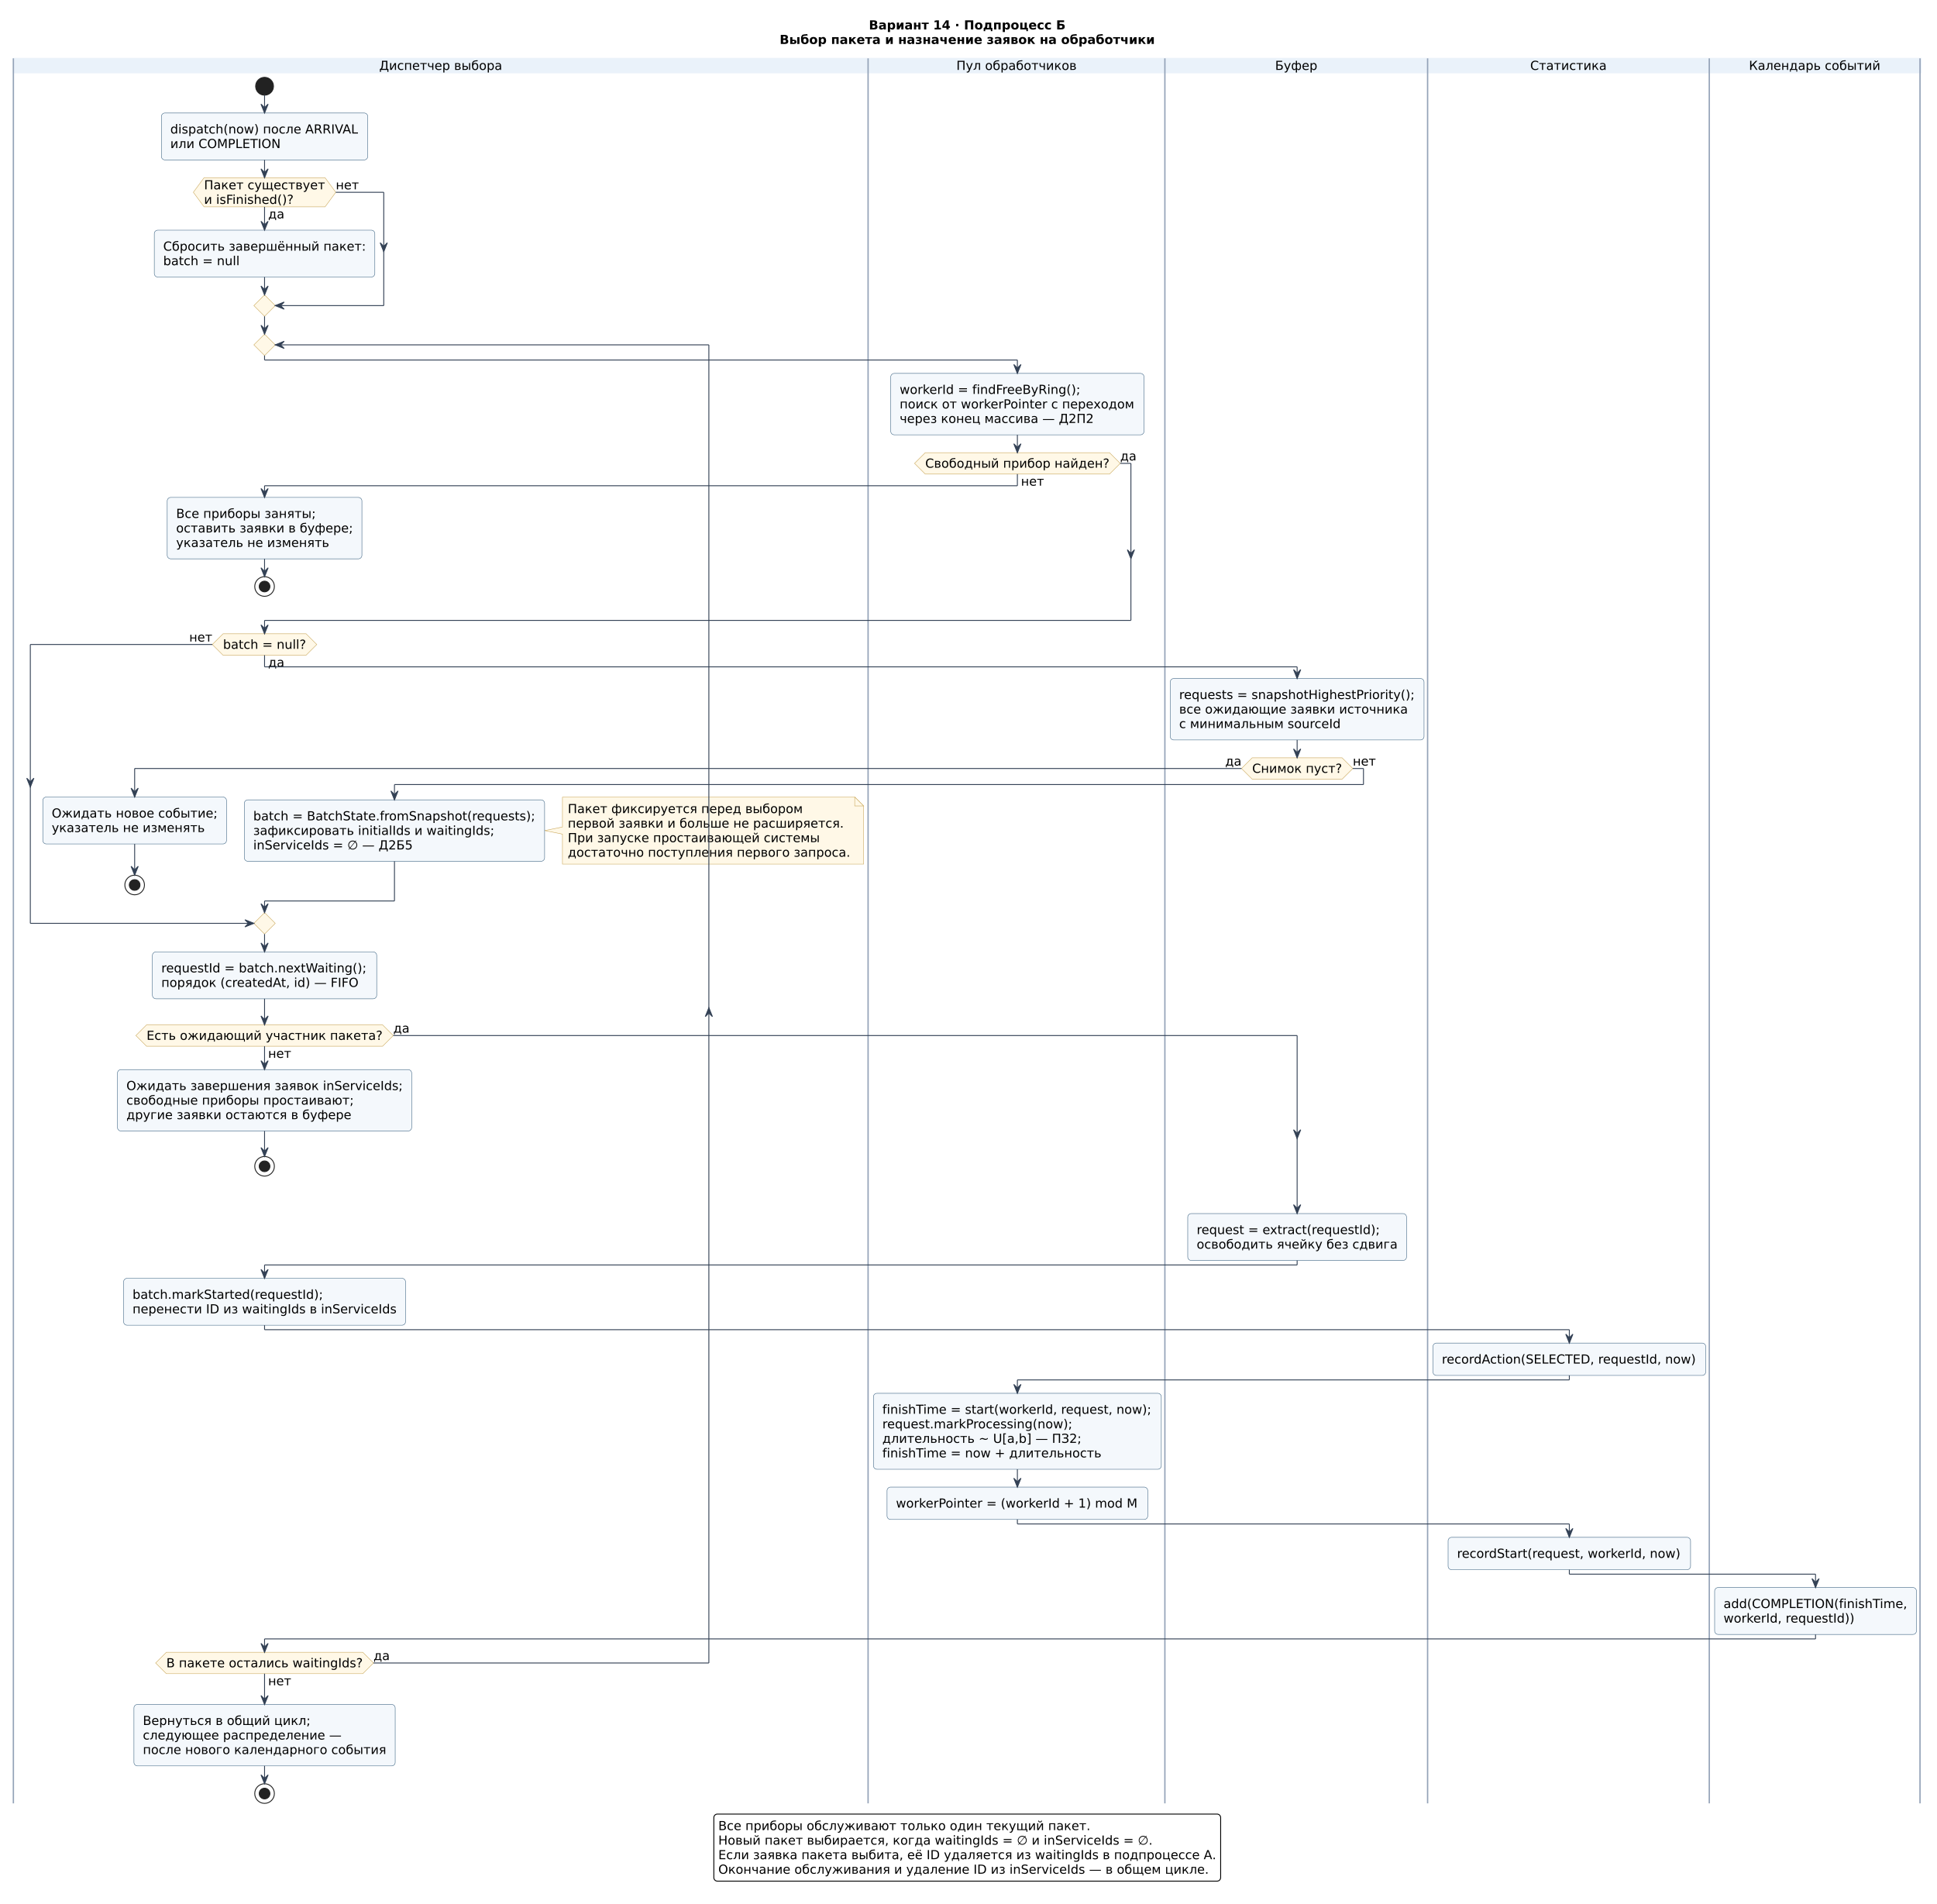
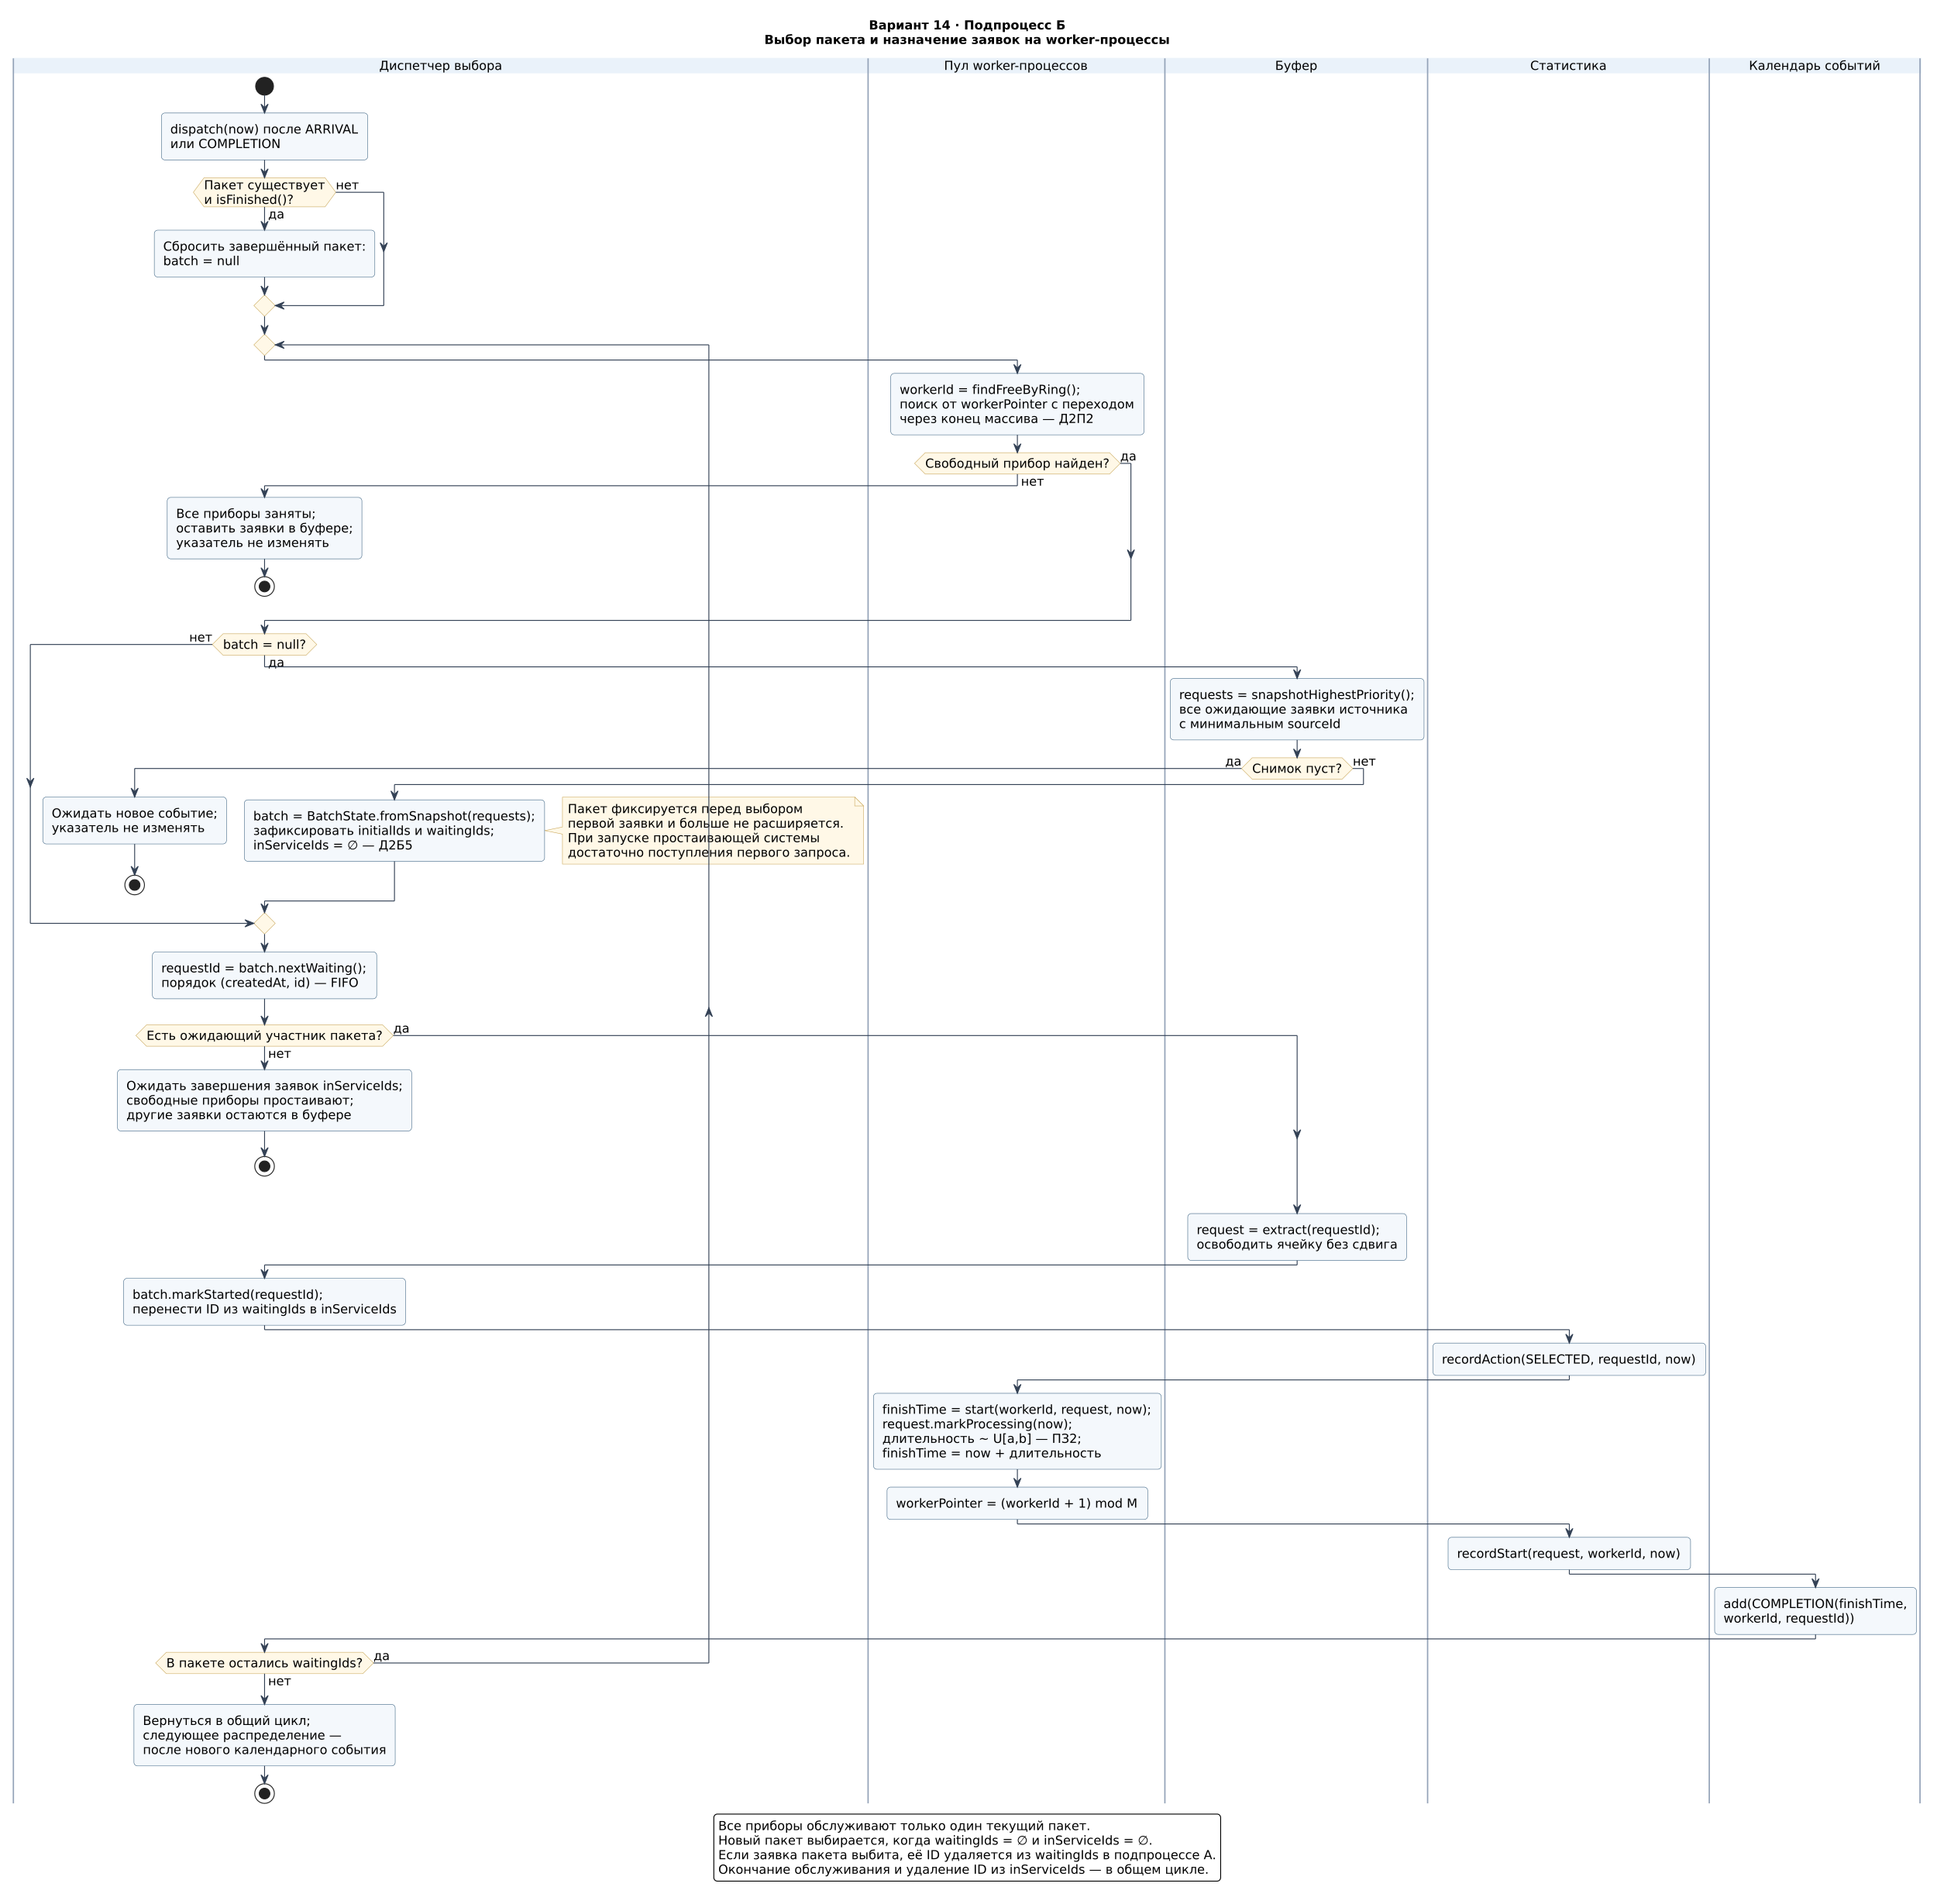
<svg xmlns="http://www.w3.org/2000/svg" contentStyleType="text/css" data-diagram-type="ACTIVITY" height="2134px" preserveAspectRatio="none" style="width:2172px;height:2134px;background:#FFFFFF;" version="1.1" viewBox="0 0 2172 2134" width="2172px" zoomAndPan="magnify">
  <defs />
  <g>
    <g class="title" data-source-line="22">
      <text fill="#000000" font-family="DejaVu Sans" font-size="14" font-weight="bold" lengthAdjust="spacing" textLength="220.575" x="974.302" y="32.995">Вариант 14 · Подпроцесс Б</text>
-       <text fill="#000000" font-family="DejaVu Sans" font-size="14" font-weight="bold" lengthAdjust="spacing" textLength="420.711" x="874.234" y="49.292">Выбор пакета и назначение заявок на обработчики</text>
+       <text fill="#000000" font-family="DejaVu Sans" font-size="14" font-weight="bold" lengthAdjust="spacing" textLength="455.027" x="857.075" y="49.292">Выбор пакета и назначение заявок на worker-процессы</text>
    </g>
    <rect fill="#EAF2FA" height="16.297" style="stroke:#EAF2FA;stroke-width:1;" width="2139.178" x="15" y="65.395" />
    <ellipse cx="296.659" cy="96.692" fill="#222222" rx="10" ry="10" style="stroke:#222222;stroke-width:1;" />
    <rect fill="#F4F8FC" height="52.594" rx="4" ry="4" style="stroke:#3C6382;stroke-width:0.5;" width="231.401" x="180.959" y="126.692" />
    <text fill="#000000" font-family="DejaVu Sans" font-size="14" lengthAdjust="spacing" textLength="211.401" x="190.959" y="149.688">dispatch(now) после ARRIVAL</text>
    <text fill="#000000" font-family="DejaVu Sans" font-size="14" lengthAdjust="spacing" textLength="123.731" x="190.959" y="165.984">или COMPLETION</text>
    <rect fill="#F4F8FC" height="52.594" rx="4" ry="4" style="stroke:#3C6382;stroke-width:0.5;" width="247.295" x="173.012" y="258.028" />
    <text fill="#000000" font-family="DejaVu Sans" font-size="14" lengthAdjust="spacing" textLength="227.295" x="183.012" y="281.023">Сбросить завершённый пакет:</text>
    <text fill="#000000" font-family="DejaVu Sans" font-size="14" lengthAdjust="spacing" textLength="85.682" x="183.012" y="297.32">batch = null</text>
    <polygon fill="#FFF8E7" points="228.799,199.286,364.52,199.286,376.52,215.583,364.52,231.88,228.799,231.88,216.799,215.583,228.799,199.286" style="stroke:#C9A75A;stroke-width:0.5;" />
    <text fill="#000000" font-family="DejaVu Sans" font-size="14" lengthAdjust="spacing" textLength="18.259" x="300.659" y="244.875">да</text>
    <text fill="#000000" font-family="DejaVu Sans" font-size="14" lengthAdjust="spacing" textLength="135.721" x="228.799" y="212.281">Пакет существует</text>
    <text fill="#000000" font-family="DejaVu Sans" font-size="14" lengthAdjust="spacing" textLength="101.459" x="228.799" y="228.578">и isFinished()?</text>
    <text fill="#000000" font-family="DejaVu Sans" font-size="14" lengthAdjust="spacing" textLength="25.922" x="376.52" y="212.281">нет</text>
    <polygon fill="#FFF8E7" points="296.659,330.622,308.659,342.622,296.659,354.622,284.659,342.622,296.659,330.622" style="stroke:#C9A75A;stroke-width:0.5;" />
    <rect fill="#F4F8FC" height="68.891" rx="4" ry="4" style="stroke:#3C6382;stroke-width:0.5;" width="218.324" x="187.497" y="557.661" />
    <text fill="#000000" font-family="DejaVu Sans" font-size="14" lengthAdjust="spacing" textLength="156.618" x="197.497" y="580.656">Все приборы заняты;</text>
    <text fill="#000000" font-family="DejaVu Sans" font-size="14" lengthAdjust="spacing" textLength="198.324" x="197.497" y="596.953">оставить заявки в буфере;</text>
    <text fill="#000000" font-family="DejaVu Sans" font-size="14" lengthAdjust="spacing" textLength="171.678" x="197.497" y="613.25">указатель не изменять</text>
    <ellipse cx="296.659" cy="657.552" fill="none" rx="11" ry="11" style="stroke:#222222;stroke-width:1;" />
    <ellipse cx="296.659" cy="657.552" fill="#222222" rx="6" ry="6" style="stroke:#222222;stroke-width:1;" />
    <rect fill="#F4F8FC" height="52.594" rx="4" ry="4" style="stroke:#3C6382;stroke-width:0.5;" width="205.978" x="48" y="893.591" />
    <text fill="#000000" font-family="DejaVu Sans" font-size="14" lengthAdjust="spacing" textLength="185.978" x="58" y="916.586">Ожидать новое событие;</text>
    <text fill="#000000" font-family="DejaVu Sans" font-size="14" lengthAdjust="spacing" textLength="171.678" x="58" y="932.883">указатель не изменять</text>
    <ellipse cx="150.989" cy="992.185" fill="none" rx="11" ry="11" style="stroke:#222222;stroke-width:1;" />
    <ellipse cx="150.989" cy="992.185" fill="#222222" rx="6" ry="6" style="stroke:#222222;stroke-width:1;" />
    <path d="M630.681,893.591 L630.681,927.185 L610.681,931.185 L630.681,935.185 L630.681,968.778 A0,0 0 0 0 630.681,968.778 L968.41,968.778 A0,0 0 0 0 968.41,968.778 L968.41,903.591 L958.41,893.591 L630.681,893.591 A0,0 0 0 0 630.681,893.591" fill="#FFF8E7" style="stroke:#C9A75A;stroke-width:0.5;" />
    <path d="M958.41,893.591 L958.41,903.591 L968.41,903.591 L958.41,893.591" fill="#FFF8E7" style="stroke:#C9A75A;stroke-width:0.5;" />
    <text fill="#000000" font-family="DejaVu Sans" font-size="14" lengthAdjust="spacing" textLength="263.525" x="636.681" y="911.586">Пакет фиксируется перед выбором</text>
    <text fill="#000000" font-family="DejaVu Sans" font-size="14" lengthAdjust="spacing" textLength="309.477" x="636.681" y="927.883">первой заявки и больше не расширяется.</text>
    <text fill="#000000" font-family="DejaVu Sans" font-size="14" lengthAdjust="spacing" textLength="282.618" x="636.681" y="944.18">При запуске простаивающей системы</text>
    <text fill="#000000" font-family="DejaVu Sans" font-size="14" lengthAdjust="spacing" textLength="316.729" x="636.681" y="960.477">достаточно поступления первого запроса.</text>
    <rect fill="#F4F8FC" height="68.891" rx="4" ry="4" style="stroke:#3C6382;stroke-width:0.5;" width="336.702" x="273.978" y="896.739" />
    <text fill="#000000" font-family="DejaVu Sans" font-size="14" lengthAdjust="spacing" textLength="316.702" x="283.978" y="919.734">batch = BatchState.fromSnapshot(requests);</text>
    <text fill="#000000" font-family="DejaVu Sans" font-size="14" lengthAdjust="spacing" textLength="270.375" x="283.978" y="936.031">зафиксировать initialIds и waitingIds;</text>
    <text fill="#000000" font-family="DejaVu Sans" font-size="14" lengthAdjust="spacing" textLength="178.897" x="283.978" y="952.328">inServiceIds = ∅ — Д2Б5</text>
    <polygon fill="#FFF8E7" points="250.103,710.552,343.216,710.552,355.216,722.552,343.216,734.552,250.103,734.552,238.103,722.552,250.103,710.552" style="stroke:#C9A75A;stroke-width:0.5;" />
    <text fill="#000000" font-family="DejaVu Sans" font-size="14" lengthAdjust="spacing" textLength="18.259" x="300.659" y="747.547">да</text>
    <text fill="#000000" font-family="DejaVu Sans" font-size="14" lengthAdjust="spacing" textLength="93.112" x="250.103" y="727.398">batch = null?</text>
    <text fill="#000000" font-family="DejaVu Sans" font-size="14" lengthAdjust="spacing" textLength="25.922" x="212.181" y="719.25">нет</text>
    <polygon fill="#FFF8E7" points="296.659,1023.185,308.659,1035.185,296.659,1047.185,284.659,1035.185,296.659,1023.185" style="stroke:#C9A75A;stroke-width:0.5;" />
    <rect fill="#F4F8FC" height="52.594" rx="4" ry="4" style="stroke:#3C6382;stroke-width:0.5;" width="251.499" x="170.91" y="1067.185" />
    <text fill="#000000" font-family="DejaVu Sans" font-size="14" lengthAdjust="spacing" textLength="231.499" x="180.91" y="1090.18">requestId = batch.nextWaiting();</text>
    <text fill="#000000" font-family="DejaVu Sans" font-size="14" lengthAdjust="spacing" textLength="221.635" x="180.91" y="1106.477">порядок (createdAt, id) — FIFO</text>
    <rect fill="#F4F8FC" height="68.891" rx="4" ry="4" style="stroke:#3C6382;stroke-width:0.5;" width="329.866" x="131.726" y="1199.13" />
    <text fill="#000000" font-family="DejaVu Sans" font-size="14" lengthAdjust="spacing" textLength="309.866" x="141.726" y="1222.125">Ожидать завершения заявок inServiceIds;</text>
    <text fill="#000000" font-family="DejaVu Sans" font-size="14" lengthAdjust="spacing" textLength="255.015" x="141.726" y="1238.422">свободные приборы простаивают;</text>
    <text fill="#000000" font-family="DejaVu Sans" font-size="14" lengthAdjust="spacing" textLength="252.28" x="141.726" y="1254.719">другие заявки остаются в буфере</text>
    <ellipse cx="296.659" cy="1307.575" fill="none" rx="11" ry="11" style="stroke:#222222;stroke-width:1;" />
    <ellipse cx="296.659" cy="1307.575" fill="#222222" rx="6" ry="6" style="stroke:#222222;stroke-width:1;" />
    <polygon fill="#FFF8E7" points="164.326,1148.981,428.993,1148.981,440.993,1160.981,428.993,1172.981,164.326,1172.981,152.326,1160.981,164.326,1148.981" style="stroke:#C9A75A;stroke-width:0.5;" />
    <text fill="#000000" font-family="DejaVu Sans" font-size="14" lengthAdjust="spacing" textLength="25.922" x="300.659" y="1185.977">нет</text>
    <text fill="#000000" font-family="DejaVu Sans" font-size="14" lengthAdjust="spacing" textLength="264.667" x="164.326" y="1165.828">Есть ожидающий участник пакета?</text>
    <text fill="#000000" font-family="DejaVu Sans" font-size="14" lengthAdjust="spacing" textLength="18.259" x="440.993" y="1157.68">да</text>
    <rect fill="#F4F8FC" height="52.594" rx="4" ry="4" style="stroke:#3C6382;stroke-width:0.5;" width="316.119" x="138.6" y="1433.169" />
    <text fill="#000000" font-family="DejaVu Sans" font-size="14" lengthAdjust="spacing" textLength="213.938" x="148.6" y="1456.164">batch.markStarted(requestId);</text>
    <text fill="#000000" font-family="DejaVu Sans" font-size="14" lengthAdjust="spacing" textLength="296.119" x="148.6" y="1472.461">перенести ID из waitingIds в inServiceIds</text>
    <polygon fill="#FFF8E7" points="296.659,374.622,308.659,386.622,296.659,398.622,284.659,386.622,296.659,374.622" style="stroke:#C9A75A;stroke-width:0.5;" />
    <polygon fill="#FFF8E7" points="186.502,1852.435,406.817,1852.435,418.817,1864.435,406.817,1876.435,186.502,1876.435,174.502,1864.435,186.502,1852.435" style="stroke:#C9A75A;stroke-width:0.5;" />
    <text fill="#000000" font-family="DejaVu Sans" font-size="14" lengthAdjust="spacing" textLength="25.922" x="300.659" y="1889.43">нет</text>
    <text fill="#000000" font-family="DejaVu Sans" font-size="14" lengthAdjust="spacing" textLength="220.315" x="186.502" y="1869.281">В пакете остались waitingIds?</text>
    <text fill="#000000" font-family="DejaVu Sans" font-size="14" lengthAdjust="spacing" textLength="18.259" x="418.817" y="1861.133">да</text>
    <rect fill="#F4F8FC" height="68.891" rx="4" ry="4" style="stroke:#3C6382;stroke-width:0.5;" width="292.945" x="150.187" y="1910.93" />
    <text fill="#000000" font-family="DejaVu Sans" font-size="14" lengthAdjust="spacing" textLength="188.002" x="160.187" y="1933.925">Вернуться в общий цикл;</text>
    <text fill="#000000" font-family="DejaVu Sans" font-size="14" lengthAdjust="spacing" textLength="222.858" x="160.187" y="1950.222">следующее распределение —</text>
    <text fill="#000000" font-family="DejaVu Sans" font-size="14" lengthAdjust="spacing" textLength="272.945" x="160.187" y="1966.519">после нового календарного события</text>
    <ellipse cx="296.659" cy="2010.82" fill="none" rx="11" ry="11" style="stroke:#222222;stroke-width:1;" />
    <ellipse cx="296.659" cy="2010.82" fill="#222222" rx="6" ry="6" style="stroke:#222222;stroke-width:1;" />
    <line style="stroke:#94A3B8;stroke-width:1.5;" x1="15" x2="15" y1="65.395" y2="2021.82" />
    <rect fill="#F4F8FC" height="68.891" rx="4" ry="4" style="stroke:#3C6382;stroke-width:0.5;" width="283.99" x="998.814" y="418.622" />
    <text fill="#000000" font-family="DejaVu Sans" font-size="14" lengthAdjust="spacing" textLength="204.415" x="1008.814" y="441.617">workerId = findFreeByRing();</text>
    <text fill="#000000" font-family="DejaVu Sans" font-size="14" lengthAdjust="spacing" textLength="263.99" x="1008.814" y="457.914">поиск от workerPointer с переходом</text>
    <text fill="#000000" font-family="DejaVu Sans" font-size="14" lengthAdjust="spacing" textLength="217.69" x="1008.814" y="474.211">через конец массива — Д2П2</text>
    <polygon fill="#FFF8E7" points="1037.504,507.513,1244.114,507.513,1256.114,519.513,1244.114,531.513,1037.504,531.513,1025.504,519.513,1037.504,507.513" style="stroke:#C9A75A;stroke-width:0.5;" />
    <text fill="#000000" font-family="DejaVu Sans" font-size="14" lengthAdjust="spacing" textLength="25.922" x="1144.809" y="544.508">нет</text>
    <text fill="#000000" font-family="DejaVu Sans" font-size="14" lengthAdjust="spacing" textLength="206.609" x="1037.504" y="524.359">Свободный прибор найден?</text>
    <text fill="#000000" font-family="DejaVu Sans" font-size="14" lengthAdjust="spacing" textLength="18.259" x="1256.114" y="516.211">да</text>
    <rect fill="#F4F8FC" height="85.188" rx="4" ry="4" style="stroke:#3C6382;stroke-width:0.5;" width="322.798" x="979.41" y="1562.06" />
    <text fill="#000000" font-family="DejaVu Sans" font-size="14" lengthAdjust="spacing" textLength="302.798" x="989.41" y="1585.055">finishTime = start(workerId, request, now);</text>
    <text fill="#000000" font-family="DejaVu Sans" font-size="14" lengthAdjust="spacing" textLength="213.897" x="989.41" y="1601.352">request.markProcessing(now);</text>
    <text fill="#000000" font-family="DejaVu Sans" font-size="14" lengthAdjust="spacing" textLength="223.262" x="989.41" y="1617.648">длительность ~ U[a,b] — ПЗ2;</text>
    <text fill="#000000" font-family="DejaVu Sans" font-size="14" lengthAdjust="spacing" textLength="246.107" x="989.41" y="1633.945">finishTime = now + длительность</text>
    <rect fill="#F4F8FC" height="36.297" rx="4" ry="4" style="stroke:#3C6382;stroke-width:0.5;" width="292.303" x="994.658" y="1667.247" />
    <text fill="#000000" font-family="DejaVu Sans" font-size="14" lengthAdjust="spacing" textLength="272.303" x="1004.658" y="1690.242">workerPointer = (workerId + 1) mod M</text>
    <line style="stroke:#94A3B8;stroke-width:1.5;" x1="973.41" x2="973.41" y1="65.395" y2="2021.82" />
    <rect fill="#F4F8FC" height="68.891" rx="4" ry="4" style="stroke:#3C6382;stroke-width:0.5;" width="284.592" x="1312.208" y="760.7" />
    <text fill="#000000" font-family="DejaVu Sans" font-size="14" lengthAdjust="spacing" textLength="264.592" x="1322.208" y="783.695">requests = snapshotHighestPriority();</text>
    <text fill="#000000" font-family="DejaVu Sans" font-size="14" lengthAdjust="spacing" textLength="256.457" x="1322.208" y="799.992">все ожидающие заявки источника</text>
    <text fill="#000000" font-family="DejaVu Sans" font-size="14" lengthAdjust="spacing" textLength="181.433" x="1322.208" y="816.289">с минимальным sourceId</text>
    <polygon fill="#FFF8E7" points="1404.113,849.591,1504.895,849.591,1516.895,861.591,1504.895,873.591,1404.113,873.591,1392.113,861.591,1404.113,849.591" style="stroke:#C9A75A;stroke-width:0.5;" />
    <text fill="#000000" font-family="DejaVu Sans" font-size="14" lengthAdjust="spacing" textLength="100.782" x="1404.113" y="866.438">Снимок пуст?</text>
    <text fill="#000000" font-family="DejaVu Sans" font-size="14" lengthAdjust="spacing" textLength="18.259" x="1373.854" y="858.289">да</text>
    <text fill="#000000" font-family="DejaVu Sans" font-size="14" lengthAdjust="spacing" textLength="25.922" x="1516.895" y="858.289">нет</text>
    <rect fill="#F4F8FC" height="52.594" rx="4" ry="4" style="stroke:#3C6382;stroke-width:0.5;" width="245.312" x="1331.848" y="1360.575" />
    <text fill="#000000" font-family="DejaVu Sans" font-size="14" lengthAdjust="spacing" textLength="206.247" x="1341.848" y="1383.57">request = extract(requestId);</text>
    <text fill="#000000" font-family="DejaVu Sans" font-size="14" lengthAdjust="spacing" textLength="225.312" x="1341.848" y="1399.867">освободить ячейку без сдвига</text>
    <line style="stroke:#94A3B8;stroke-width:1.5;" x1="1306.208" x2="1306.208" y1="65.395" y2="2021.82" />
    <rect fill="#F4F8FC" height="36.297" rx="4" ry="4" style="stroke:#3C6382;stroke-width:0.5;" width="305.852" x="1606.8" y="1505.763" />
    <text fill="#000000" font-family="DejaVu Sans" font-size="14" lengthAdjust="spacing" textLength="285.852" x="1616.8" y="1528.758">recordAction(SELECTED, requestId, now)</text>
    <rect fill="#F4F8FC" height="36.297" rx="4" ry="4" style="stroke:#3C6382;stroke-width:0.5;" width="271.877" x="1623.787" y="1723.544" />
    <text fill="#000000" font-family="DejaVu Sans" font-size="14" lengthAdjust="spacing" textLength="251.877" x="1633.787" y="1746.539">recordStart(request, workerId, now)</text>
    <line style="stroke:#94A3B8;stroke-width:1.5;" x1="1600.8" x2="1600.8" y1="65.395" y2="2021.82" />
    <rect fill="#F4F8FC" height="52.594" rx="4" ry="4" style="stroke:#3C6382;stroke-width:0.5;" width="226.302" x="1922.651" y="1779.841" />
    <text fill="#000000" font-family="DejaVu Sans" font-size="14" lengthAdjust="spacing" textLength="206.302" x="1932.651" y="1802.836">add(COMPLETION(finishTime,</text>
    <text fill="#000000" font-family="DejaVu Sans" font-size="14" lengthAdjust="spacing" textLength="147.629" x="1932.651" y="1819.133">workerId, requestId))</text>
    <line style="stroke:#94A3B8;stroke-width:1.5;" x1="1916.651" x2="1916.651" y1="65.395" y2="2021.82" />
    <line style="stroke:#94A3B8;stroke-width:1.5;" x1="2152.953" x2="2152.953" y1="65.395" y2="2021.82" />
    <line style="stroke:#334155;stroke-width:1;" x1="296.659" x2="296.659" y1="106.692" y2="126.692" />
    <polygon fill="#334155" points="292.659,116.692,296.659,126.692,300.659,116.692,296.659,120.692" style="stroke:#334155;stroke-width:1;" />
    <line style="stroke:#334155;stroke-width:1;" x1="296.659" x2="296.659" y1="231.88" y2="258.028" />
    <polygon fill="#334155" points="292.659,248.028,296.659,258.028,300.659,248.028,296.659,252.028" style="stroke:#334155;stroke-width:1;" />
    <line style="stroke:#334155;stroke-width:1;" x1="376.52" x2="430.307" y1="215.583" y2="215.583" />
    <polygon fill="#334155" points="426.307,272.177,430.307,282.177,434.307,272.177,430.307,276.177" style="stroke:#334155;stroke-width:1;" />
    <line style="stroke:#334155;stroke-width:1;" x1="430.307" x2="430.307" y1="215.583" y2="342.622" />
    <line style="stroke:#334155;stroke-width:1;" x1="430.307" x2="308.659" y1="342.622" y2="342.622" />
    <polygon fill="#334155" points="318.659,338.622,308.659,342.622,318.659,346.622,314.659,342.622" style="stroke:#334155;stroke-width:1;" />
    <line style="stroke:#334155;stroke-width:1;" x1="296.659" x2="296.659" y1="310.622" y2="330.622" />
    <polygon fill="#334155" points="292.659,320.622,296.659,330.622,300.659,320.622,296.659,324.622" style="stroke:#334155;stroke-width:1;" />
    <line style="stroke:#334155;stroke-width:1;" x1="296.659" x2="296.659" y1="179.286" y2="199.286" />
    <polygon fill="#334155" points="292.659,189.286,296.659,199.286,300.659,189.286,296.659,193.286" style="stroke:#334155;stroke-width:1;" />
    <line style="stroke:#334155;stroke-width:1;" x1="296.659" x2="296.659" y1="626.552" y2="646.552" />
    <polygon fill="#334155" points="292.659,636.552,296.659,646.552,300.659,636.552,296.659,640.552" style="stroke:#334155;stroke-width:1;" />
    <line style="stroke:#334155;stroke-width:1;" x1="150.989" x2="150.989" y1="946.185" y2="981.185" />
    <polygon fill="#334155" points="146.989,971.185,150.989,981.185,154.989,971.185,150.989,975.185" style="stroke:#334155;stroke-width:1;" />
    <line style="stroke:#334155;stroke-width:1;" x1="238.103" x2="34" y1="722.552" y2="722.552" />
    <polygon fill="#334155" points="30,872.442,34,882.442,38,872.442,34,876.442" style="stroke:#334155;stroke-width:1;" />
    <line style="stroke:#334155;stroke-width:1;" x1="34" x2="34" y1="722.552" y2="1035.185" />
    <line style="stroke:#334155;stroke-width:1;" x1="34" x2="284.659" y1="1035.185" y2="1035.185" />
    <polygon fill="#334155" points="274.659,1031.185,284.659,1035.185,274.659,1039.185,278.659,1035.185" style="stroke:#334155;stroke-width:1;" />
    <line style="stroke:#334155;stroke-width:1;" x1="296.659" x2="296.659" y1="1047.185" y2="1067.185" />
    <polygon fill="#334155" points="292.659,1057.185,296.659,1067.185,300.659,1057.185,296.659,1061.185" style="stroke:#334155;stroke-width:1;" />
    <line style="stroke:#334155;stroke-width:1;" x1="296.659" x2="296.659" y1="1268.021" y2="1296.575" />
    <polygon fill="#334155" points="292.659,1286.575,296.659,1296.575,300.659,1286.575,296.659,1290.575" style="stroke:#334155;stroke-width:1;" />
    <line style="stroke:#334155;stroke-width:1;" x1="296.659" x2="296.659" y1="1172.981" y2="1199.13" />
    <polygon fill="#334155" points="292.659,1189.13,296.659,1199.13,300.659,1189.13,296.659,1193.13" style="stroke:#334155;stroke-width:1;" />
    <line style="stroke:#334155;stroke-width:1;" x1="440.993" x2="1454.504" y1="1160.981" y2="1160.981" />
    <polygon fill="#334155" points="1450.504,1266.575,1454.504,1276.575,1458.504,1266.575,1454.504,1270.575" style="stroke:#334155;stroke-width:1;" />
    <line style="stroke:#334155;stroke-width:1;" x1="1454.504" x2="1454.504" y1="1160.981" y2="1360.575" />
    <polygon fill="#334155" points="1450.504,1350.575,1454.504,1360.575,1458.504,1350.575,1454.504,1354.575" style="stroke:#334155;stroke-width:1;" />
    <line style="stroke:#334155;stroke-width:1;" x1="296.659" x2="296.659" y1="1119.778" y2="1148.981" />
    <polygon fill="#334155" points="292.659,1138.981,296.659,1148.981,300.659,1138.981,296.659,1142.981" style="stroke:#334155;stroke-width:1;" />
    <line style="stroke:#334155;stroke-width:1;" x1="418.817" x2="794.865" y1="1864.435" y2="1864.435" />
    <polygon fill="#334155" points="790.865,1139.778,794.865,1129.778,798.865,1139.778,794.865,1135.778" style="stroke:#334155;stroke-width:1;" />
    <line style="stroke:#334155;stroke-width:1;" x1="794.865" x2="794.865" y1="386.622" y2="1864.435" />
    <line style="stroke:#334155;stroke-width:1;" x1="794.865" x2="308.659" y1="386.622" y2="386.622" />
    <polygon fill="#334155" points="318.659,382.622,308.659,386.622,318.659,390.622,314.659,386.622" style="stroke:#334155;stroke-width:1;" />
    <line style="stroke:#334155;stroke-width:1;" x1="296.659" x2="296.659" y1="354.622" y2="374.622" />
    <polygon fill="#334155" points="292.659,364.622,296.659,374.622,300.659,364.622,296.659,368.622" style="stroke:#334155;stroke-width:1;" />
    <line style="stroke:#334155;stroke-width:1;" x1="296.659" x2="296.659" y1="1876.435" y2="1910.93" />
    <polygon fill="#334155" points="292.659,1900.93,296.659,1910.93,300.659,1900.93,296.659,1904.93" style="stroke:#334155;stroke-width:1;" />
    <line style="stroke:#334155;stroke-width:1;" x1="296.659" x2="296.659" y1="1979.82" y2="1999.82" />
    <polygon fill="#334155" points="292.659,1989.82,296.659,1999.82,300.659,1989.82,296.659,1993.82" style="stroke:#334155;stroke-width:1;" />
    <line style="stroke:#334155;stroke-width:1;" x1="1256.114" x2="1268.114" y1="519.513" y2="519.513" />
    <polygon fill="#334155" points="1264.114,616.356,1268.114,626.356,1272.114,616.356,1268.114,620.356" style="stroke:#334155;stroke-width:1;" />
    <line style="stroke:#334155;stroke-width:1;" x1="1268.114" x2="1268.114" y1="519.513" y2="695.552" />
    <line style="stroke:#334155;stroke-width:1;" x1="1268.114" x2="296.659" y1="695.552" y2="695.552" />
    <line style="stroke:#334155;stroke-width:1;" x1="296.659" x2="296.659" y1="695.552" y2="710.552" />
    <polygon fill="#334155" points="292.659,700.552,296.659,710.552,300.659,700.552,296.659,704.552" style="stroke:#334155;stroke-width:1;" />
    <line style="stroke:#334155;stroke-width:1;" x1="1140.809" x2="1140.809" y1="487.513" y2="507.513" />
    <polygon fill="#334155" points="1136.809,497.513,1140.809,507.513,1144.809,497.513,1140.809,501.513" style="stroke:#334155;stroke-width:1;" />
    <line style="stroke:#334155;stroke-width:1;" x1="1140.809" x2="1140.809" y1="1647.247" y2="1667.247" />
    <polygon fill="#334155" points="1136.809,1657.247,1140.809,1667.247,1144.809,1657.247,1140.809,1661.247" style="stroke:#334155;stroke-width:1;" />
    <line style="stroke:#334155;stroke-width:1;" x1="1454.504" x2="1454.504" y1="829.591" y2="849.591" />
    <polygon fill="#334155" points="1450.504,839.591,1454.504,849.591,1458.504,839.591,1454.504,843.591" style="stroke:#334155;stroke-width:1;" />
    <line style="stroke:#334155;stroke-width:1;" x1="1140.809" x2="1140.809" y1="531.513" y2="544.587" />
    <line style="stroke:#334155;stroke-width:1;" x1="1140.809" x2="296.659" y1="544.587" y2="544.587" />
    <line style="stroke:#334155;stroke-width:1;" x1="296.659" x2="296.659" y1="544.587" y2="557.661" />
    <polygon fill="#334155" points="292.659,547.661,296.659,557.661,300.659,547.661,296.659,551.661" style="stroke:#334155;stroke-width:1;" />
    <line style="stroke:#334155;stroke-width:1;" x1="1392.113" x2="150.989" y1="861.591" y2="861.591" />
    <line style="stroke:#334155;stroke-width:1;" x1="150.989" x2="150.989" y1="861.591" y2="893.591" />
    <polygon fill="#334155" points="146.989,883.591,150.989,893.591,154.989,883.591,150.989,887.591" style="stroke:#334155;stroke-width:1;" />
    <line style="stroke:#334155;stroke-width:1;" x1="1516.895" x2="1528.895" y1="861.591" y2="861.591" />
    <line style="stroke:#334155;stroke-width:1;" x1="1528.895" x2="1528.895" y1="861.591" y2="879.591" />
    <line style="stroke:#334155;stroke-width:1;" x1="1528.895" x2="442.33" y1="879.591" y2="879.591" />
    <line style="stroke:#334155;stroke-width:1;" x1="442.33" x2="442.33" y1="879.591" y2="896.739" />
    <polygon fill="#334155" points="438.33,886.739,442.33,896.739,446.33,886.739,442.33,890.739" style="stroke:#334155;stroke-width:1;" />
    <line style="stroke:#334155;stroke-width:1;" x1="442.33" x2="442.33" y1="965.63" y2="1010.11" />
    <line style="stroke:#334155;stroke-width:1;" x1="442.33" x2="296.659" y1="1010.11" y2="1010.11" />
    <line style="stroke:#334155;stroke-width:1;" x1="296.659" x2="296.659" y1="1010.11" y2="1023.185" />
    <polygon fill="#334155" points="292.659,1013.185,296.659,1023.185,300.659,1013.185,296.659,1017.185" style="stroke:#334155;stroke-width:1;" />
    <line style="stroke:#334155;stroke-width:1;" x1="296.659" x2="296.659" y1="734.552" y2="747.626" />
    <line style="stroke:#334155;stroke-width:1;" x1="296.659" x2="1454.504" y1="747.626" y2="747.626" />
    <line style="stroke:#334155;stroke-width:1;" x1="1454.504" x2="1454.504" y1="747.626" y2="760.7" />
    <polygon fill="#334155" points="1450.504,750.7,1454.504,760.7,1458.504,750.7,1454.504,754.7" style="stroke:#334155;stroke-width:1;" />
    <line style="stroke:#334155;stroke-width:1;" x1="1454.504" x2="1454.504" y1="1413.169" y2="1418.169" />
    <line style="stroke:#334155;stroke-width:1;" x1="1454.504" x2="296.659" y1="1418.169" y2="1418.169" />
    <line style="stroke:#334155;stroke-width:1;" x1="296.659" x2="296.659" y1="1418.169" y2="1433.169" />
    <polygon fill="#334155" points="292.659,1423.169,296.659,1433.169,300.659,1423.169,296.659,1427.169" style="stroke:#334155;stroke-width:1;" />
    <line style="stroke:#334155;stroke-width:1;" x1="296.659" x2="296.659" y1="1485.763" y2="1490.763" />
    <line style="stroke:#334155;stroke-width:1;" x1="296.659" x2="1759.726" y1="1490.763" y2="1490.763" />
    <line style="stroke:#334155;stroke-width:1;" x1="1759.726" x2="1759.726" y1="1490.763" y2="1505.763" />
    <polygon fill="#334155" points="1755.726,1495.763,1759.726,1505.763,1763.726,1495.763,1759.726,1499.763" style="stroke:#334155;stroke-width:1;" />
    <line style="stroke:#334155;stroke-width:1;" x1="1759.726" x2="1759.726" y1="1542.06" y2="1547.06" />
    <line style="stroke:#334155;stroke-width:1;" x1="1759.726" x2="1140.809" y1="1547.06" y2="1547.06" />
    <line style="stroke:#334155;stroke-width:1;" x1="1140.809" x2="1140.809" y1="1547.06" y2="1562.06" />
    <polygon fill="#334155" points="1136.809,1552.06,1140.809,1562.06,1144.809,1552.06,1140.809,1556.06" style="stroke:#334155;stroke-width:1;" />
    <line style="stroke:#334155;stroke-width:1;" x1="1140.809" x2="1140.809" y1="1703.544" y2="1708.544" />
    <line style="stroke:#334155;stroke-width:1;" x1="1140.809" x2="1759.726" y1="1708.544" y2="1708.544" />
    <line style="stroke:#334155;stroke-width:1;" x1="1759.726" x2="1759.726" y1="1708.544" y2="1723.544" />
    <polygon fill="#334155" points="1755.726,1713.544,1759.726,1723.544,1763.726,1713.544,1759.726,1717.544" style="stroke:#334155;stroke-width:1;" />
    <line style="stroke:#334155;stroke-width:1;" x1="1759.726" x2="1759.726" y1="1759.841" y2="1764.841" />
    <line style="stroke:#334155;stroke-width:1;" x1="1759.726" x2="2035.802" y1="1764.841" y2="1764.841" />
    <line style="stroke:#334155;stroke-width:1;" x1="2035.802" x2="2035.802" y1="1764.841" y2="1779.841" />
    <polygon fill="#334155" points="2031.802,1769.841,2035.802,1779.841,2039.802,1769.841,2035.802,1773.841" style="stroke:#334155;stroke-width:1;" />
    <line style="stroke:#334155;stroke-width:1;" x1="296.659" x2="296.659" y1="398.622" y2="403.622" />
    <line style="stroke:#334155;stroke-width:1;" x1="296.659" x2="1140.809" y1="403.622" y2="403.622" />
    <line style="stroke:#334155;stroke-width:1;" x1="1140.809" x2="1140.809" y1="403.622" y2="418.622" />
    <polygon fill="#334155" points="1136.809,408.622,1140.809,418.622,1144.809,408.622,1140.809,412.622" style="stroke:#334155;stroke-width:1;" />
    <line style="stroke:#334155;stroke-width:1;" x1="2035.802" x2="2035.802" y1="1832.435" y2="1837.435" />
    <line style="stroke:#334155;stroke-width:1;" x1="2035.802" x2="296.659" y1="1837.435" y2="1837.435" />
    <line style="stroke:#334155;stroke-width:1;" x1="296.659" x2="296.659" y1="1837.435" y2="1852.435" />
    <polygon fill="#334155" points="292.659,1842.435,296.659,1852.435,300.659,1842.435,296.659,1846.435" style="stroke:#334155;stroke-width:1;" />
    <text fill="#000000" font-family="DejaVu Sans" font-size="14" lengthAdjust="spacing" textLength="137.847" x="425.282" y="78.391">Диспетчер выбора</text>
-     <text fill="#000000" font-family="DejaVu Sans" font-size="14" lengthAdjust="spacing" textLength="134.873" x="1072.373" y="78.391">Пул обработчиков</text>
+     <text fill="#000000" font-family="DejaVu Sans" font-size="14" lengthAdjust="spacing" textLength="162.47" x="1058.574" y="78.391">Пул worker-процессов</text>
    <text fill="#000000" font-family="DejaVu Sans" font-size="14" lengthAdjust="spacing" textLength="47.359" x="1429.824" y="78.391">Буфер</text>
    <text fill="#000000" font-family="DejaVu Sans" font-size="14" lengthAdjust="spacing" textLength="85.75" x="1715.851" y="78.391">Статистика</text>
    <text fill="#000000" font-family="DejaVu Sans" font-size="14" lengthAdjust="spacing" textLength="147.383" x="1961.111" y="78.391">Календарь событий</text>
    <g class="legend" data-source-line="82">
      <rect fill="none" height="75.188" rx="4" ry="4" style="stroke:#000000;stroke-width:1;" width="568.312" x="800.433" y="2033.82" />
      <text fill="#000000" font-family="DejaVu Sans" font-size="14" lengthAdjust="spacing" textLength="417.245" x="805.433" y="2051.815">Все приборы обслуживают только один текущий пакет.</text>
      <text fill="#000000" font-family="DejaVu Sans" font-size="14" lengthAdjust="spacing" textLength="487.013" x="805.433" y="2068.112">Новый пакет выбирается, когда waitingIds = ∅ и inServiceIds = ∅.</text>
      <text fill="#000000" font-family="DejaVu Sans" font-size="14" lengthAdjust="spacing" textLength="558.312" x="805.433" y="2084.409">Если заявка пакета выбита, её ID удаляется из waitingIds в подпроцессе А.</text>
      <text fill="#000000" font-family="DejaVu Sans" font-size="14" lengthAdjust="spacing" textLength="549.999" x="805.433" y="2100.706">Окончание обслуживания и удаление ID из inServiceIds — в общем цикле.</text>
    </g>
  </g>
</svg>
